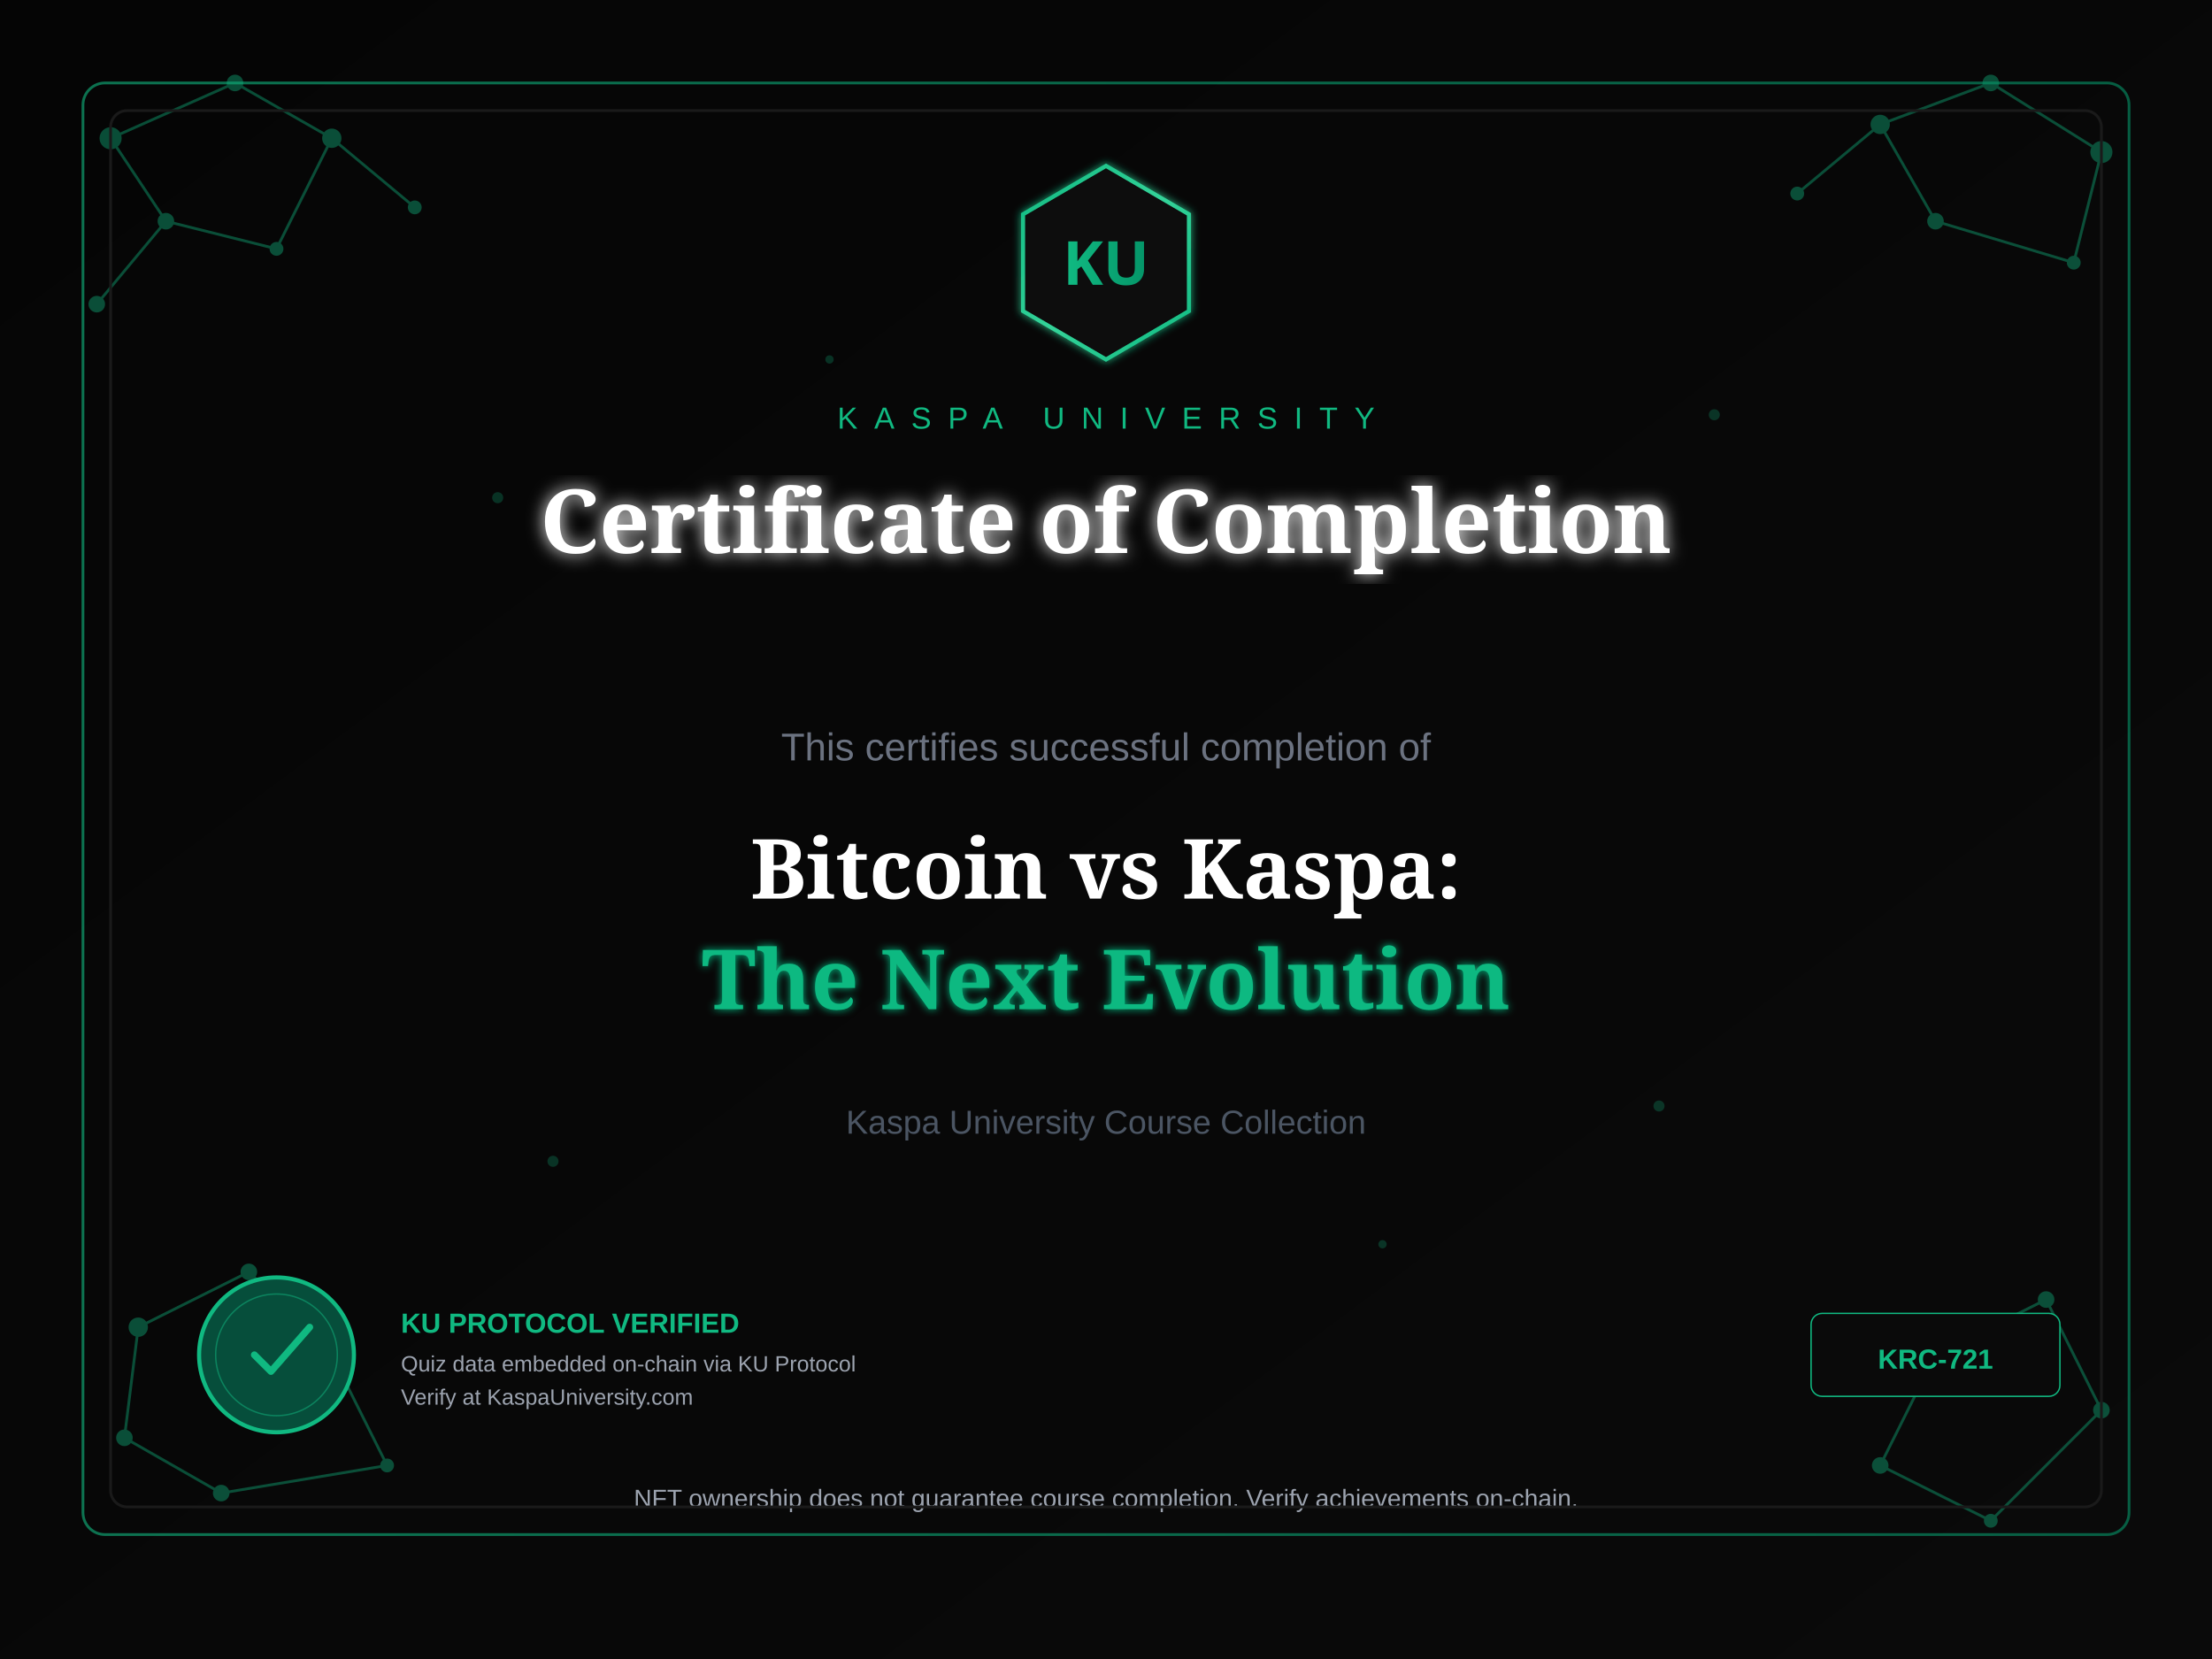
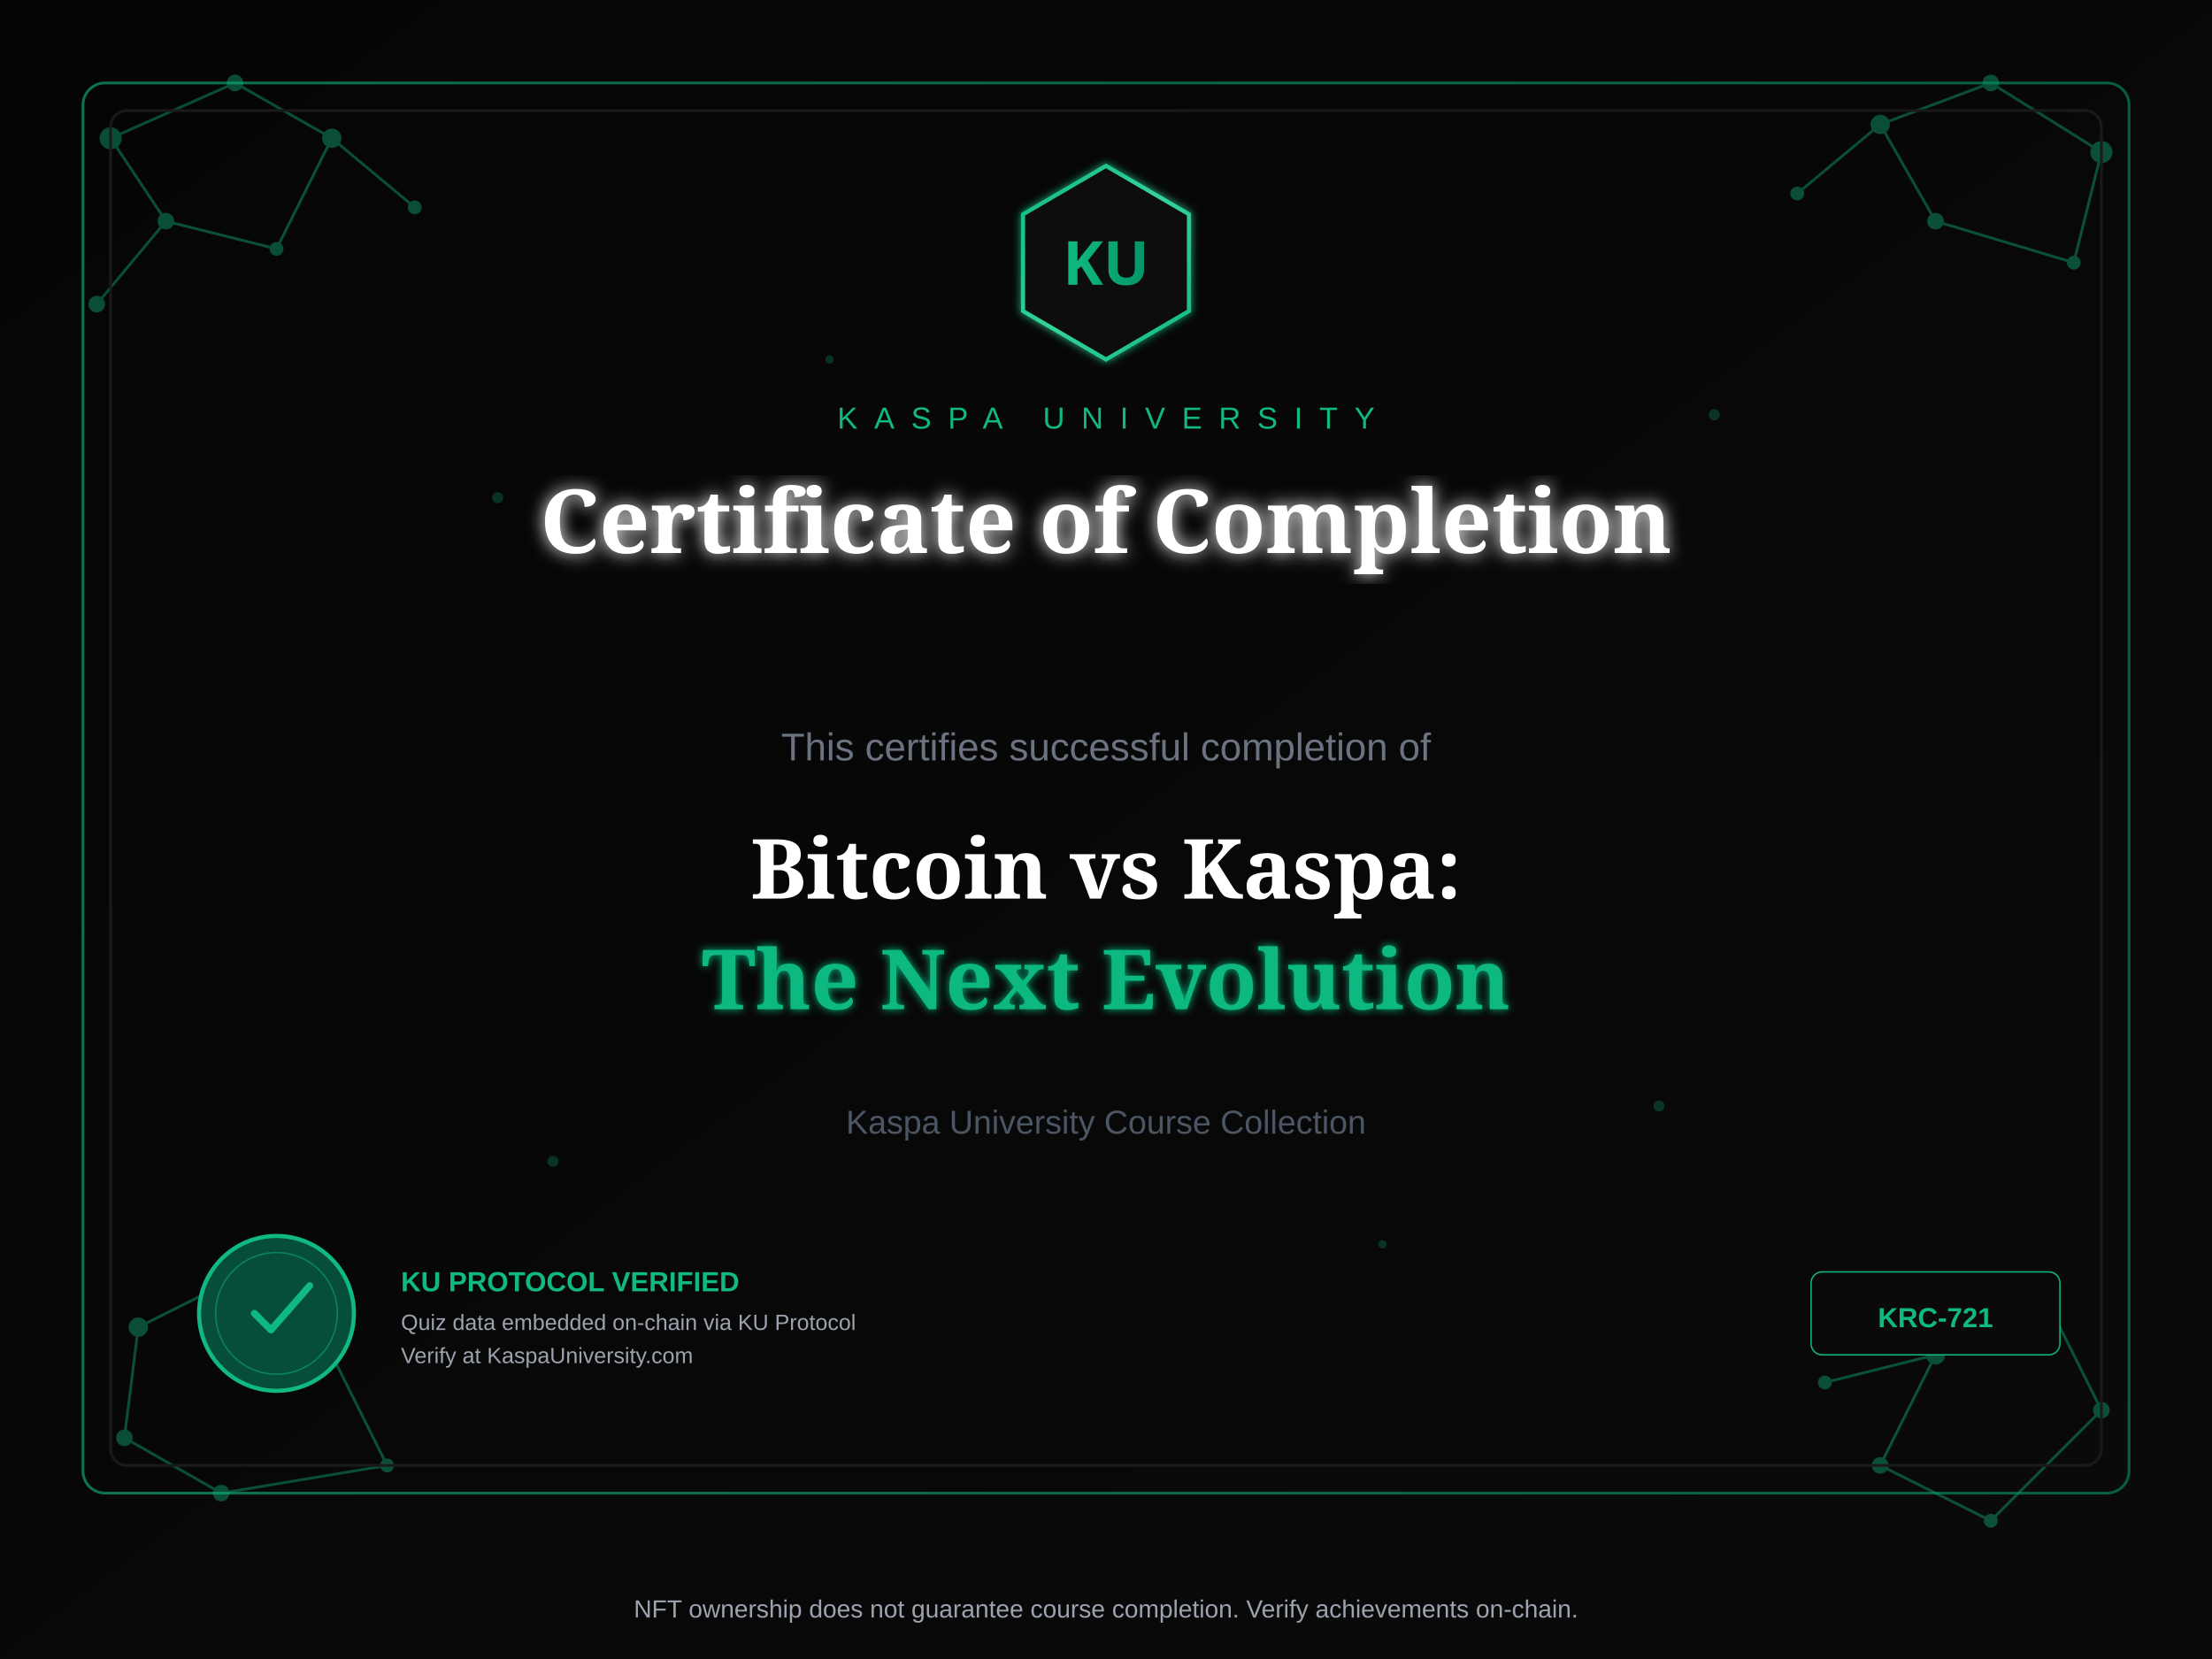
<svg xmlns="http://www.w3.org/2000/svg" viewBox="0 0 800 600" width="800" height="600">
  <defs>
    <linearGradient id="bg" x1="0%" y1="0%" x2="100%" y2="100%">
      <stop offset="0%" style="stop-color:#050505" />
      <stop offset="100%" style="stop-color:#0a0a0a" />
    </linearGradient>
    <linearGradient id="green" x1="0%" y1="0%" x2="100%" y2="0%">
      <stop offset="0%" style="stop-color:#10b981" />
      <stop offset="100%" style="stop-color:#059669" />
    </linearGradient>
    <linearGradient id="goldGreen" x1="0%" y1="0%" x2="100%" y2="100%">
      <stop offset="0%" style="stop-color:#10b981" />
      <stop offset="50%" style="stop-color:#34d399" />
      <stop offset="100%" style="stop-color:#10b981" />
    </linearGradient>
    <filter id="glow">
      <feGaussianBlur stdDeviation="3" result="coloredBlur" />
      <feMerge>
        <feMergeNode in="coloredBlur" />
        <feMergeNode in="SourceGraphic" />
      </feMerge>
    </filter>
    <filter id="softGlow">
      <feGaussianBlur stdDeviation="1.5" result="coloredBlur" />
      <feMerge>
        <feMergeNode in="coloredBlur" />
        <feMergeNode in="SourceGraphic" />
      </feMerge>
    </filter>
  </defs>
  <rect width="800" height="600" fill="url(#bg)" />
  <g opacity="0.4">
    <circle cx="40" cy="50" r="4" fill="#10b981" />
    <circle cx="85" cy="30" r="3" fill="#10b981" />
    <circle cx="60" cy="80" r="3" fill="#10b981" />
    <circle cx="120" cy="50" r="3.5" fill="#10b981" />
    <circle cx="100" cy="90" r="2.5" fill="#10b981" />
    <circle cx="35" cy="110" r="3" fill="#10b981" />
    <circle cx="150" cy="75" r="2.5" fill="#10b981" />
    <line x1="40" y1="50" x2="85" y2="30" stroke="#10b981" stroke-width="1" />
    <line x1="40" y1="50" x2="60" y2="80" stroke="#10b981" stroke-width="1" />
    <line x1="85" y1="30" x2="120" y2="50" stroke="#10b981" stroke-width="1" />
    <line x1="60" y1="80" x2="100" y2="90" stroke="#10b981" stroke-width="1" />
    <line x1="60" y1="80" x2="35" y2="110" stroke="#10b981" stroke-width="1" />
    <line x1="120" y1="50" x2="150" y2="75" stroke="#10b981" stroke-width="1" />
    <line x1="120" y1="50" x2="100" y2="90" stroke="#10b981" stroke-width="1" />
  </g>
  <g opacity="0.4">
    <circle cx="680" cy="45" r="3.5" fill="#10b981" />
    <circle cx="720" cy="30" r="3" fill="#10b981" />
    <circle cx="760" cy="55" r="4" fill="#10b981" />
    <circle cx="700" cy="80" r="3" fill="#10b981" />
    <circle cx="750" cy="95" r="2.5" fill="#10b981" />
    <circle cx="650" cy="70" r="2.5" fill="#10b981" />
    <line x1="680" y1="45" x2="720" y2="30" stroke="#10b981" stroke-width="1" />
    <line x1="720" y1="30" x2="760" y2="55" stroke="#10b981" stroke-width="1" />
    <line x1="680" y1="45" x2="700" y2="80" stroke="#10b981" stroke-width="1" />
    <line x1="760" y1="55" x2="750" y2="95" stroke="#10b981" stroke-width="1" />
    <line x1="700" y1="80" x2="750" y2="95" stroke="#10b981" stroke-width="1" />
    <line x1="680" y1="45" x2="650" y2="70" stroke="#10b981" stroke-width="1" />
  </g>
  <g opacity="0.4">
    <circle cx="50" cy="480" r="3.5" fill="#10b981" />
    <circle cx="90" cy="460" r="3" fill="#10b981" />
    <circle cx="45" cy="520" r="3" fill="#10b981" />
    <circle cx="120" cy="490" r="2.5" fill="#10b981" />
    <circle cx="80" cy="540" r="3" fill="#10b981" />
    <circle cx="140" cy="530" r="2.5" fill="#10b981" />
    <line x1="50" y1="480" x2="90" y2="460" stroke="#10b981" stroke-width="1" />
    <line x1="50" y1="480" x2="45" y2="520" stroke="#10b981" stroke-width="1" />
    <line x1="90" y1="460" x2="120" y2="490" stroke="#10b981" stroke-width="1" />
    <line x1="45" y1="520" x2="80" y2="540" stroke="#10b981" stroke-width="1" />
    <line x1="120" y1="490" x2="140" y2="530" stroke="#10b981" stroke-width="1" />
    <line x1="80" y1="540" x2="140" y2="530" stroke="#10b981" stroke-width="1" />
  </g>
  <g opacity="0.4">
    <circle cx="700" cy="490" r="3.5" fill="#10b981" />
    <circle cx="740" cy="470" r="3" fill="#10b981" />
    <circle cx="760" cy="510" r="3" fill="#10b981" />
    <circle cx="680" cy="530" r="3" fill="#10b981" />
    <circle cx="720" cy="550" r="2.5" fill="#10b981" />
    <circle cx="660" cy="500" r="2.5" fill="#10b981" />
    <line x1="700" y1="490" x2="740" y2="470" stroke="#10b981" stroke-width="1" />
    <line x1="740" y1="470" x2="760" y2="510" stroke="#10b981" stroke-width="1" />
    <line x1="700" y1="490" x2="680" y2="530" stroke="#10b981" stroke-width="1" />
    <line x1="760" y1="510" x2="720" y2="550" stroke="#10b981" stroke-width="1" />
    <line x1="680" y1="530" x2="720" y2="550" stroke="#10b981" stroke-width="1" />
    <line x1="700" y1="490" x2="660" y2="500" stroke="#10b981" stroke-width="1" />
  </g>
  <g opacity="0.25">
    <circle cx="180" cy="180" r="2" fill="#10b981" />
    <circle cx="620" cy="150" r="2" fill="#10b981" />
    <circle cx="200" cy="420" r="2" fill="#10b981" />
    <circle cx="600" cy="400" r="2" fill="#10b981" />
    <circle cx="300" cy="130" r="1.5" fill="#10b981" />
    <circle cx="500" cy="450" r="1.5" fill="#10b981" />
  </g>
-   <text x="400" y="545" text-anchor="middle" font-family="Arial, sans-serif" font-size="9" fill="#9ca3af">NFT ownership does not guarantee course completion. Verify achievements on-chain.</text>
-   <rect x="30" y="30" width="740" height="525" fill="none" stroke="url(#green)" stroke-width="1" rx="8" opacity="0.6" />
-   <rect x="40" y="40" width="720" height="505" fill="none" stroke="#1a1a1a" stroke-width="1" rx="6" />
+   <text x="400" y="585" text-anchor="middle" font-family="Arial, sans-serif" font-size="9" fill="#9ca3af">NFT ownership does not guarantee course completion. Verify achievements on-chain.</text>
+   <rect x="30" y="30" width="740" height="510" fill="none" stroke="url(#green)" stroke-width="1" rx="8" opacity="0.6" />
+   <rect x="40" y="40" width="720" height="490" fill="none" stroke="#1a1a1a" stroke-width="1" rx="6" />
  <g transform="translate(400, 95)">
    <polygon points="0,-35 30,-17.5 30,17.5 0,35 -30,17.5 -30,-17.5" fill="#0a0a0a" stroke="url(#goldGreen)" stroke-width="1.5" filter="url(#softGlow)" />
    <text x="0" y="8" text-anchor="middle" font-family="Arial Black, sans-serif" font-size="22" fill="url(#green)" font-weight="bold">KU</text>
  </g>
  <text x="400" y="155" text-anchor="middle" font-family="Arial, sans-serif" font-size="11" fill="#10b981" letter-spacing="6" font-weight="500">KASPA UNIVERSITY</text>
  <text x="400" y="200" text-anchor="middle" font-family="Georgia, serif" font-size="32" fill="#ffffff" font-weight="bold" filter="url(#glow)">Certificate of Completion</text>
  <line x1="200" y1="225" x2="600" y2="225" stroke="url(#green)" stroke-width="0.5" opacity="0.5" />
  <text x="400" y="275" text-anchor="middle" font-family="Arial, sans-serif" font-size="14" fill="#6b7280">This certifies successful completion of</text>
  <text x="400" y="325" text-anchor="middle" font-family="Georgia, serif" font-size="30" fill="#ffffff" font-weight="bold">Bitcoin vs Kaspa:</text>
  <text x="400" y="365" text-anchor="middle" font-family="Georgia, serif" font-size="30" fill="#10b981" font-weight="bold" filter="url(#softGlow)">The Next Evolution</text>
  <text x="400" y="410" text-anchor="middle" font-family="Arial, sans-serif" font-size="12" fill="#4b5563">Kaspa University Course Collection</text>
-   <g transform="translate(100, 490)">
+   <g transform="translate(100, 475)">
    <circle cx="0" cy="0" r="28" fill="#064e3b" stroke="#10b981" stroke-width="1.5" />
    <circle cx="0" cy="0" r="22" fill="none" stroke="#10b981" stroke-width="0.5" opacity="0.5" />
    <path d="M-8 0l6 6l14-16" stroke="#10b981" stroke-width="2.5" fill="none" stroke-linecap="round" stroke-linejoin="round" />
  </g>
-   <text x="145" y="482" font-family="Arial, sans-serif" font-size="10" fill="#10b981" font-weight="bold">KU PROTOCOL VERIFIED</text>
-   <text x="145" y="496" font-family="Arial, sans-serif" font-size="8" fill="#9ca3af">Quiz data embedded on-chain via KU Protocol</text>
-   <text x="145" y="508" font-family="Arial, sans-serif" font-size="8" fill="#9ca3af">Verify at KaspaUniversity.com</text>
-   <g transform="translate(700, 490)">
+   <text x="145" y="467" font-family="Arial, sans-serif" font-size="10" fill="#10b981" font-weight="bold">KU PROTOCOL VERIFIED</text>
+   <text x="145" y="481" font-family="Arial, sans-serif" font-size="8" fill="#9ca3af">Quiz data embedded on-chain via KU Protocol</text>
+   <text x="145" y="493" font-family="Arial, sans-serif" font-size="8" fill="#9ca3af">Verify at KaspaUniversity.com</text>
+   <g transform="translate(700, 475)">
    <rect x="-45" y="-15" width="90" height="30" rx="4" fill="#0a0a0a" stroke="#10b981" stroke-width="0.5" />
    <text x="0" y="5" text-anchor="middle" font-family="Arial, sans-serif" font-size="10" fill="#10b981" font-weight="bold">KRC-721</text>
  </g>
</svg>
